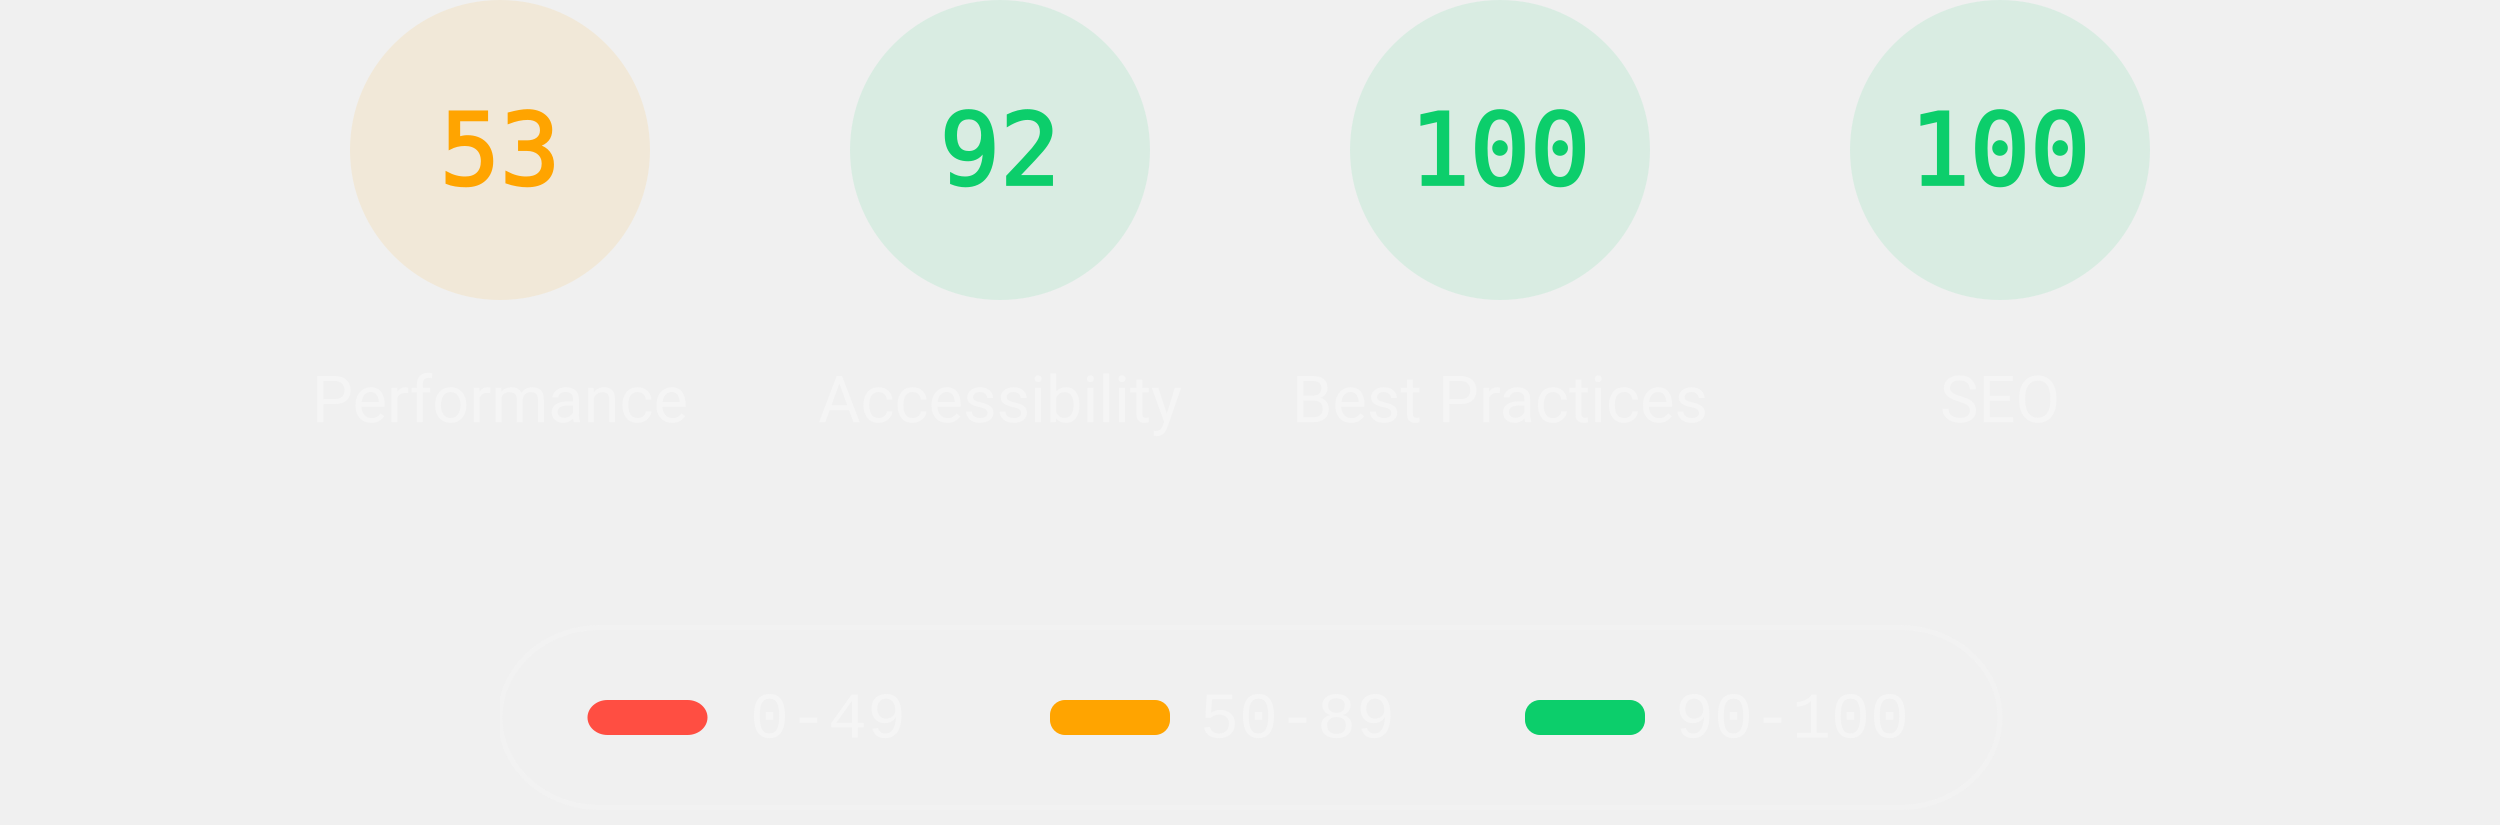
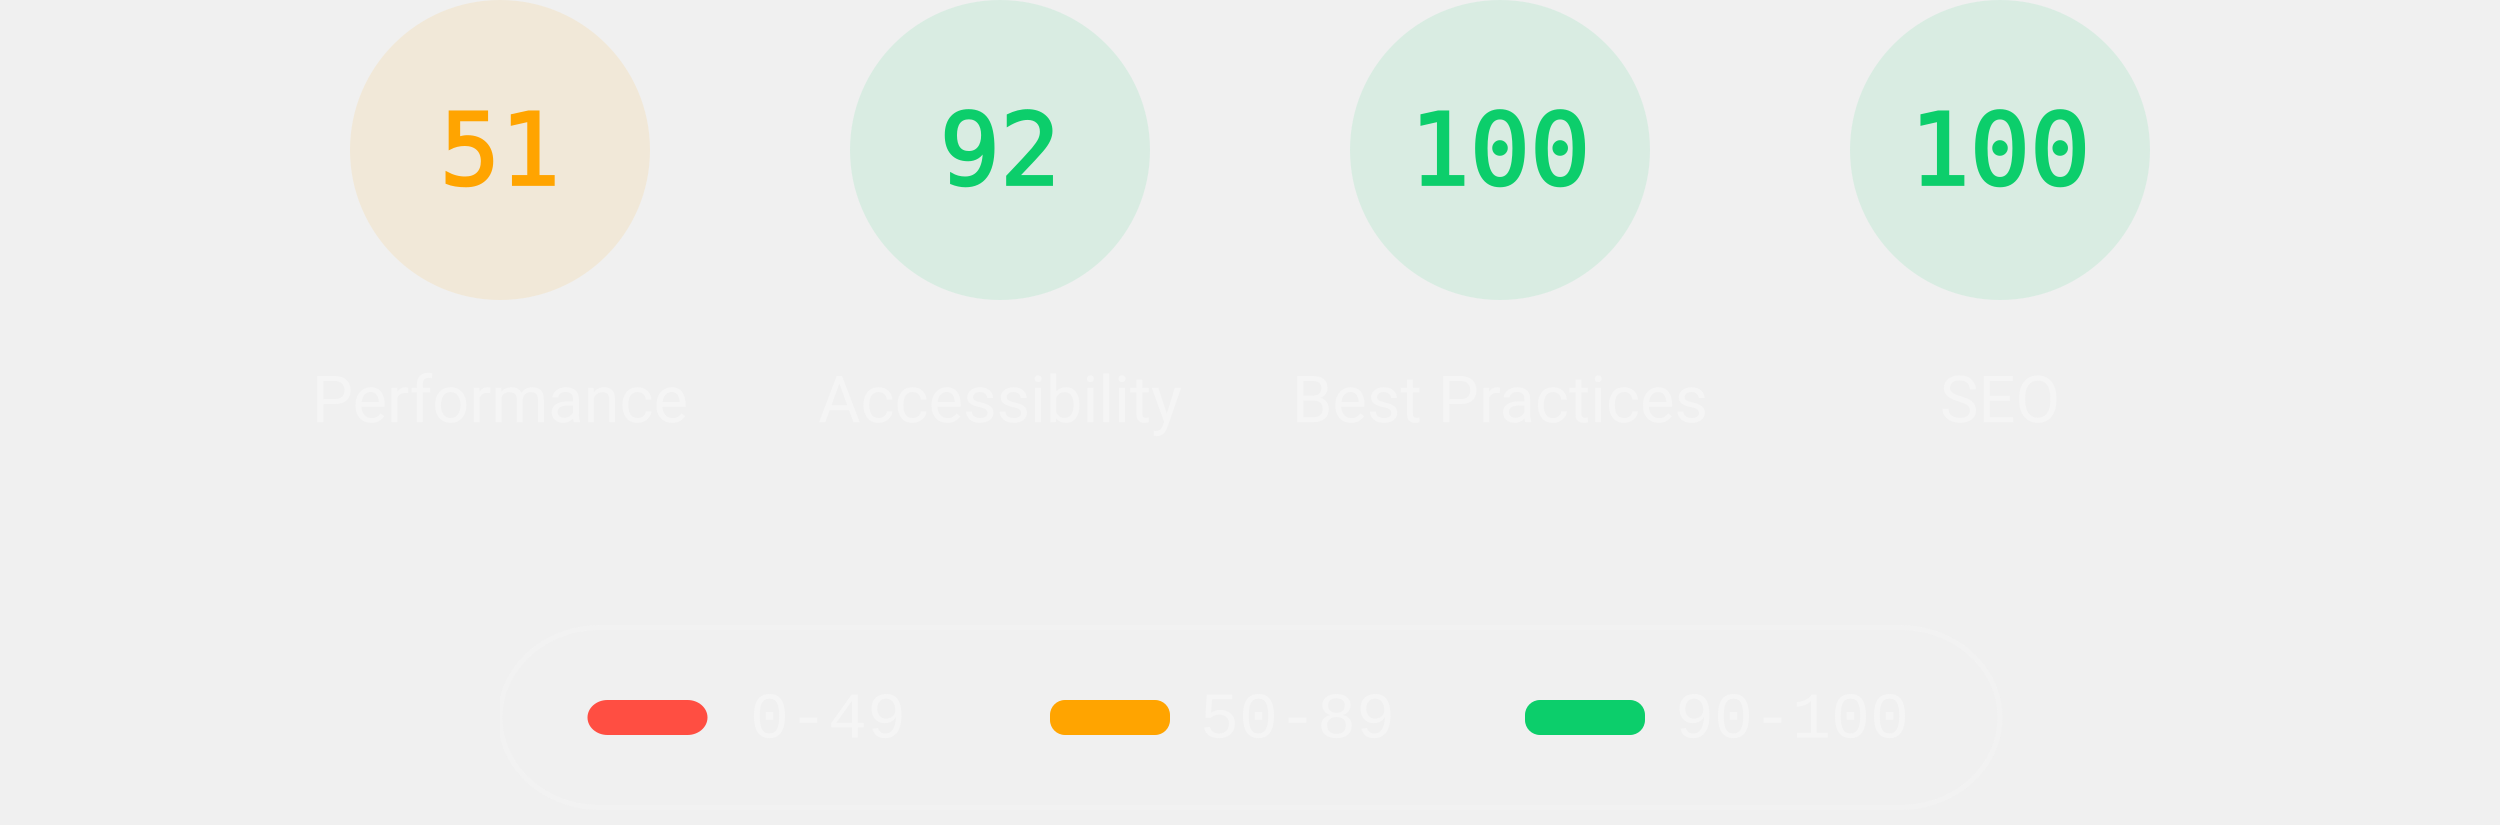
<svg xmlns="http://www.w3.org/2000/svg" class="theme--dark" fill="none" width="1000" height="330">
  <style>
			.gauge-base {
				opacity: 0.1
			}

			.gauge-arc {
				fill: none;
				animation-delay: 250ms;
				stroke-linecap: round;
				transform: rotate(-90deg);
				transform-origin: 100px 60px;
				animation: load-gauge 1s ease forwards
			}

			.guage-text {
				font-size: 40px;
				font-family: monospace;
				text-align: center
			}

			.guage-red {
				color: #ff4e42;
				fill: #ff4e42;
				stroke: #ff4e42
			}
			.guage-orange {
				color: #ffa400;
				fill: #ffa400;
				stroke: #ffa400
			}
			.guage-green {
				color: #0cce6b;
				fill: #0cce6b;
				stroke: #0cce6b
			}
			.theme--agnostic .guage-undefined {
				color: #5c5c5c;
				fill: #5c5c5c;
				stroke: #5c5c5c
			}
			.theme--light .guage-undefined {
				color: #1e1e1e;
				fill: #1e1e1e;
				stroke: #1e1e1e
			}
			.theme--dark .guage-undefined {
				color: #f5f5f5;
				fill: #f5f5f5;
				stroke: #f5f5f5
			}

			.guage-title {
				stroke: none;
				font-size: 26px;
				line-height: 26px;
				font-family: Roboto, Halvetica, Arial, sans-serif
			}
			.metric.guage-title {
				font-family: 'Courier New', Courier, monospace
			}
			.theme--agnostic .guage-title {
				color: #737373;
				fill: #737373
			}
			.theme--light .guage-title {
				color: #212121;
				fill: #212121
			}
			.theme--dark .guage-title {
				color: #f5f5f5;
				fill: #f5f5f5
			}

			@keyframes load-gauge {
				from {
					stroke-dasharray: 0 352.858
				}
			}
			.lh-gauge--pwa__disc {
				fill: #e0e0e0
			}
			.lh-gauge--pwa__logo {
				position: relative;
				fill: #b0b0b0
			}
			.lh-gauge--pwa__invisible {
				display: none
			}
			.lh-gauge--pwa__visible {
				display: inline
			}
			.guage-invisible {
				display: none
			}
			.lh-gauge--pwa__logo--primary-color {
				fill: #304ffe
			}
			.theme--agnostic .lh-gauge--pwa__logo--secondary-color {
				fill: #787878
			}
			.theme--light .lh-gauge--pwa__logo--secondary-color {
				fill: #3d3d3d
			}
			.theme--dark .lh-gauge--pwa__logo--secondary-color {
				fill: #d8b6b6
			}
			.theme--light #svg_2 {
				stroke: #00000022
			}
			.theme--agnostic #svg_2 {
				stroke: #616161
			}
			.theme--light #svg_2 {
				stroke: #00000022
			}
			.theme--dark #svg_2 {
				stroke: #f5f5f566
			}
		</style>
  <svg class="guage-div guage-perf guage-orange" viewBox="0 0 200 200" width="200" height="200" x="100" y="0">
    <circle class="gauge-base" r="56" cx="100" cy="60" stroke-width="8" />
-     <circle class="gauge-arc guage-arc-1" r="56" cx="100" cy="60" stroke-width="8" style="stroke-dasharray: 186.485, 351.858;" />
-     <text class="guage-text" x="100px" y="60px" alignment-baseline="central" dominant-baseline="central" text-anchor="middle">53</text>
+     <circle class="gauge-arc guage-arc-1" r="56" cx="100" cy="60" stroke-width="8" style="stroke-dasharray: 179.448, 351.858;" />
+     <text class="guage-text" x="100px" y="60px" alignment-baseline="central" dominant-baseline="central" text-anchor="middle">51</text>
    <text class="guage-title" x="100px" y="160px" alignment-baseline="central" dominant-baseline="central" text-anchor="middle">Performance</text>
  </svg>
  <svg class="guage-div guage-acc guage-green" viewBox="0 0 200 200" width="200" height="200" x="300" y="0">
    <circle class="gauge-base" r="56" cx="100" cy="60" stroke-width="8" />
    <circle class="gauge-arc guage-arc-2" r="56" cx="100" cy="60" stroke-width="8" style="stroke-dasharray: 323.709, 351.858;" />
    <text class="guage-text" x="100px" y="60px" alignment-baseline="central" dominant-baseline="central" text-anchor="middle">92</text>
    <text class="guage-title" x="100px" y="160px" alignment-baseline="central" dominant-baseline="central" text-anchor="middle">Accessibility</text>
  </svg>
  <svg class="guage-div guage-best guage-green" viewBox="0 0 200 200" width="200" height="200" x="500" y="0">
    <circle class="gauge-base" r="56" cx="100" cy="60" stroke-width="8" />
    <circle class="gauge-arc guage-arc-3" r="56" cx="100" cy="60" stroke-width="8" style="stroke-dasharray: 351.858, 351.858;" />
    <text class="guage-text" x="100px" y="60px" alignment-baseline="central" dominant-baseline="central" text-anchor="middle">100</text>
    <text class="guage-title" x="100px" y="160px" alignment-baseline="central" dominant-baseline="central" text-anchor="middle">Best Practices</text>
  </svg>
  <svg class="guage-div guage-seo guage-green" viewBox="0 0 200 200" width="200" height="200" x="700" y="0">
    <circle class="gauge-base" r="56" cx="100" cy="60" stroke-width="8" />
    <circle class="gauge-arc guage-arc-4" r="56" cx="100" cy="60" stroke-width="8" style="stroke-dasharray: 351.858, 351.858;" />
    <text class="guage-text" x="100px" y="60px" alignment-baseline="central" dominant-baseline="central" text-anchor="middle">100</text>
    <text class="guage-title" x="100px" y="160px" alignment-baseline="central" dominant-baseline="central" text-anchor="middle">SEO</text>
  </svg>
  <svg class="guage-div guage-pwa guage-invisible" viewBox="0 0 200 200" width="200" height="200" x="900" y="0">
    <svg viewBox="0 0 60 60" width="112" height="112" x="44" y="4">
      <defs>
        <linearGradient id="lh-gauge--pwa__check-circle__gradient-0" x1="50%" y1="0%" x2="50%" y2="100%">
          <stop stop-color="#00C852" offset="0%" />
          <stop stop-color="#009688" offset="100%" />
        </linearGradient>
        <linearGradient id="lh-gauge--pwa__installable__shadow-gradient-0" x1="76.056%" x2="24.111%" y1="82.995%" y2="24.735%">
          <stop stop-color="#A5D6A7" offset="0%" />
          <stop stop-color="#80CBC4" offset="100%" />
        </linearGradient>
        <linearGradient id="lh-gauge--pwa__fast-reliable__shadow-gradient-0" x1="76.056%" y1="82.995%" x2="25.678%" y2="26.493%">
          <stop stop-color="#64B5F6" offset="0%" />
          <stop stop-color="#2979FF" offset="100%" />
        </linearGradient>
        <g id="lh-gauge--pwa__fast-reliable-badge-0">
          <circle fill="#FFFFFF" cx="10" cy="10" r="10" />
          <path fill="#304FFE" d="M10 3.58l5.25 2.34v3.5c0 3.23-2.24 6.26-5.25 7-3.01-.74-5.25-3.77-5.25-7v-3.5L10 3.58zm-.47 10.74l2.76-4.83.03-.07c.04-.08 0-.24-.22-.24h-1.64l.47-3.26h-.47l-2.7 4.77c-.02.01.05-.1-.04.05-.09.16-.1.31.18.31h1.63l-.47 3.27h.47z" />
        </g>
        <g id="lh-gauge--pwa__installable-badge-0">
          <circle fill="#FFFFFF" cx="10" cy="10" r="10" />
          <path fill="#009688" d="M10 4.167A5.835 5.835 0 0 0 4.167 10 5.835 5.835 0 0 0 10 15.833 5.835 5.835 0 0 0 15.833 10 5.835 5.835 0 0 0 10 4.167zm2.917 6.416h-2.334v2.334H9.417v-2.334H7.083V9.417h2.334V7.083h1.166v2.334h2.334v1.166z" />
        </g>
      </defs>
      <g stroke="none" fill-rule="nonzero">
        <circle class="lh-gauge--pwa__disc" cx="30" cy="30" r="30" />
        <g class="lh-gauge--pwa__logo">
          <path d="M35.66 19.39l.7-1.75h2L37.4 15 38.6 12l3.4 9h-2.51l-.58-1.61z" />
          <path d="M33.52 21l3.65-9h-2.42l-2.5 5.82L30.5 12h-1.86l-1.9 5.82-1.35-2.65-1.21 3.72L25.4 21h2.38l1.72-5.2 1.64 5.2z" />
          <path fill-rule="nonzero" d="M20.3 17.91h1.48c.45 0 .85-.05 1.2-.15l.39-1.18 1.07-3.3a2.64 2.64 0 0 0-.28-.37c-.55-.6-1.36-.91-2.42-.91H18v9h2.3V17.9zm1.96-3.84c.22.22.33.5.33.87 0 .36-.1.65-.29.87-.2.23-.59.35-1.15.35h-.86v-2.41h.87c.52 0 .89.1 1.1.32z" />
        </g>
        <rect class="lh-gauge--pwa__component lh-gauge--pwa__na-line lh-gauge--pwa__invisible" fill="#FFFFFF" x="20" y="32" width="20" height="4" rx="2" />
        <g class="lh-gauge--pwa__component lh-gauge--pwa__fast-reliable-badge lh-gauge--pwa__invisible" transform="translate(20, 29)">
          <path fill="url(#lh-gauge--pwa__fast-reliable__shadow-gradient-0)" d="M33.63 19.49A30 30 0 0 1 16.2 30.36L3 17.14 17.14 3l16.49 16.49z" />
          <use href="#lh-gauge--pwa__fast-reliable-badge-0" />
        </g>
        <g class="lh-gauge--pwa__component lh-gauge--pwa__installable-badge lh-gauge--pwa__invisible" transform="translate(20, 29)">
          <path fill="url(#lh-gauge--pwa__installable__shadow-gradient-0)" d="M33.629 19.487c-4.272 5.453-10.391 9.39-17.415 10.869L3 17.142 17.142 3 33.63 19.487z" />
          <use href="#lh-gauge--pwa__installable-badge-0" />
        </g>
        <g class="lh-gauge--pwa__component lh-gauge--pwa__fast-reliable-installable-badges lh-gauge--pwa__invisible">
          <g transform="translate(8, 29)">
            <path fill="url(#lh-gauge--pwa__fast-reliable__shadow-gradient-0)" d="M16.321 30.463L3 17.143 17.142 3l22.365 22.365A29.864 29.864 0 0 1 22 31c-1.942 0-3.84-.184-5.679-.537z" />
            <use href="#lh-gauge--pwa__fast-reliable-badge-0" />
          </g>
          <g transform="translate(32, 29)">
            <path fill="url(#lh-gauge--pwa__installable__shadow-gradient-0)" d="M25.982 11.84a30.107 30.107 0 0 1-13.08 15.203L3 17.143 17.142 3l8.84 8.84z" />
            <use href="#lh-gauge--pwa__installable-badge-0" />
          </g>
        </g>
        <g class="lh-gauge--pwa__component lh-gauge--pwa__check-circle lh-gauge--pwa__invisible" transform="translate(18, 28)">
          <circle fill="#FFFFFF" cx="12" cy="12" r="12" />
          <path fill="url(#lh-gauge--pwa__check-circle__gradient-0)" d="M12 2a10 10 0 1 0 0 20 10 10 0 0 0 0-20zm-2 15l-5-5 1.41-1.41L10 14.17l7.59-7.59L19 8l-9 9z" />
        </g>
      </g>
    </svg>
    <text class="guage-title" y="160px" alignment-baseline="central" dominant-baseline="central" text-anchor="middle">
      <tspan x="100px" dy="-6px">Progressive</tspan>
      <tspan x="100px" dy="30px">Web App</tspan>
    </text>
  </svg>
  <svg width="604" height="76" x="200" y="250">
    <g>
      <rect fill="none" id="canvas_background" height="80" width="604" y="-1" x="-1" />
      <g display="none" overflow="visible" y="0" x="0" height="100%" width="100%" id="canvasGrid">
        <rect fill="url(#gridpattern)" stroke-width="0" y="0" x="0" height="100%" width="100%" />
      </g>
    </g>
    <g>
      <rect fill-opacity="0" stroke-width="2" rx="40" id="svg_2" height="72" width="600" y="1" x="0" fill="#000000" />
      <rect stroke="#000" rx="8" id="svg_3" height="14" width="48" y="30" x="35" stroke-opacity="null" stroke-width="0" fill="#ff4e42" />
      <rect stroke="#000" rx="6" id="svg_4" height="14" width="48" y="30" x="220" stroke-opacity="null" stroke-width="0" fill="#ffa400" />
      <rect stroke="#000" rx="6" id="svg_5" height="14" width="48" y="30" x="410" stroke-opacity="null" stroke-width="0" fill="#0cce6b" />
      <text class="metric guage-title" xml:space="preserve" text-anchor="start" font-size="26" id="svg_6" y="45" x="100" stroke-opacity="null" stroke-width="0" stroke="#000">0-49</text>
      <text class="metric guage-title" xml:space="preserve" text-anchor="start" font-size="26" id="svg_7" y="45" x="280" stroke-opacity="null" stroke-width="0" stroke="#000">50-89</text>
      <text class="metric guage-title" xml:space="preserve" text-anchor="start" font-size="26" id="svg_8" y="45" x="470" stroke-opacity="null" stroke-width="0" stroke="#000">90-100</text>
    </g>
  </svg>
</svg>
